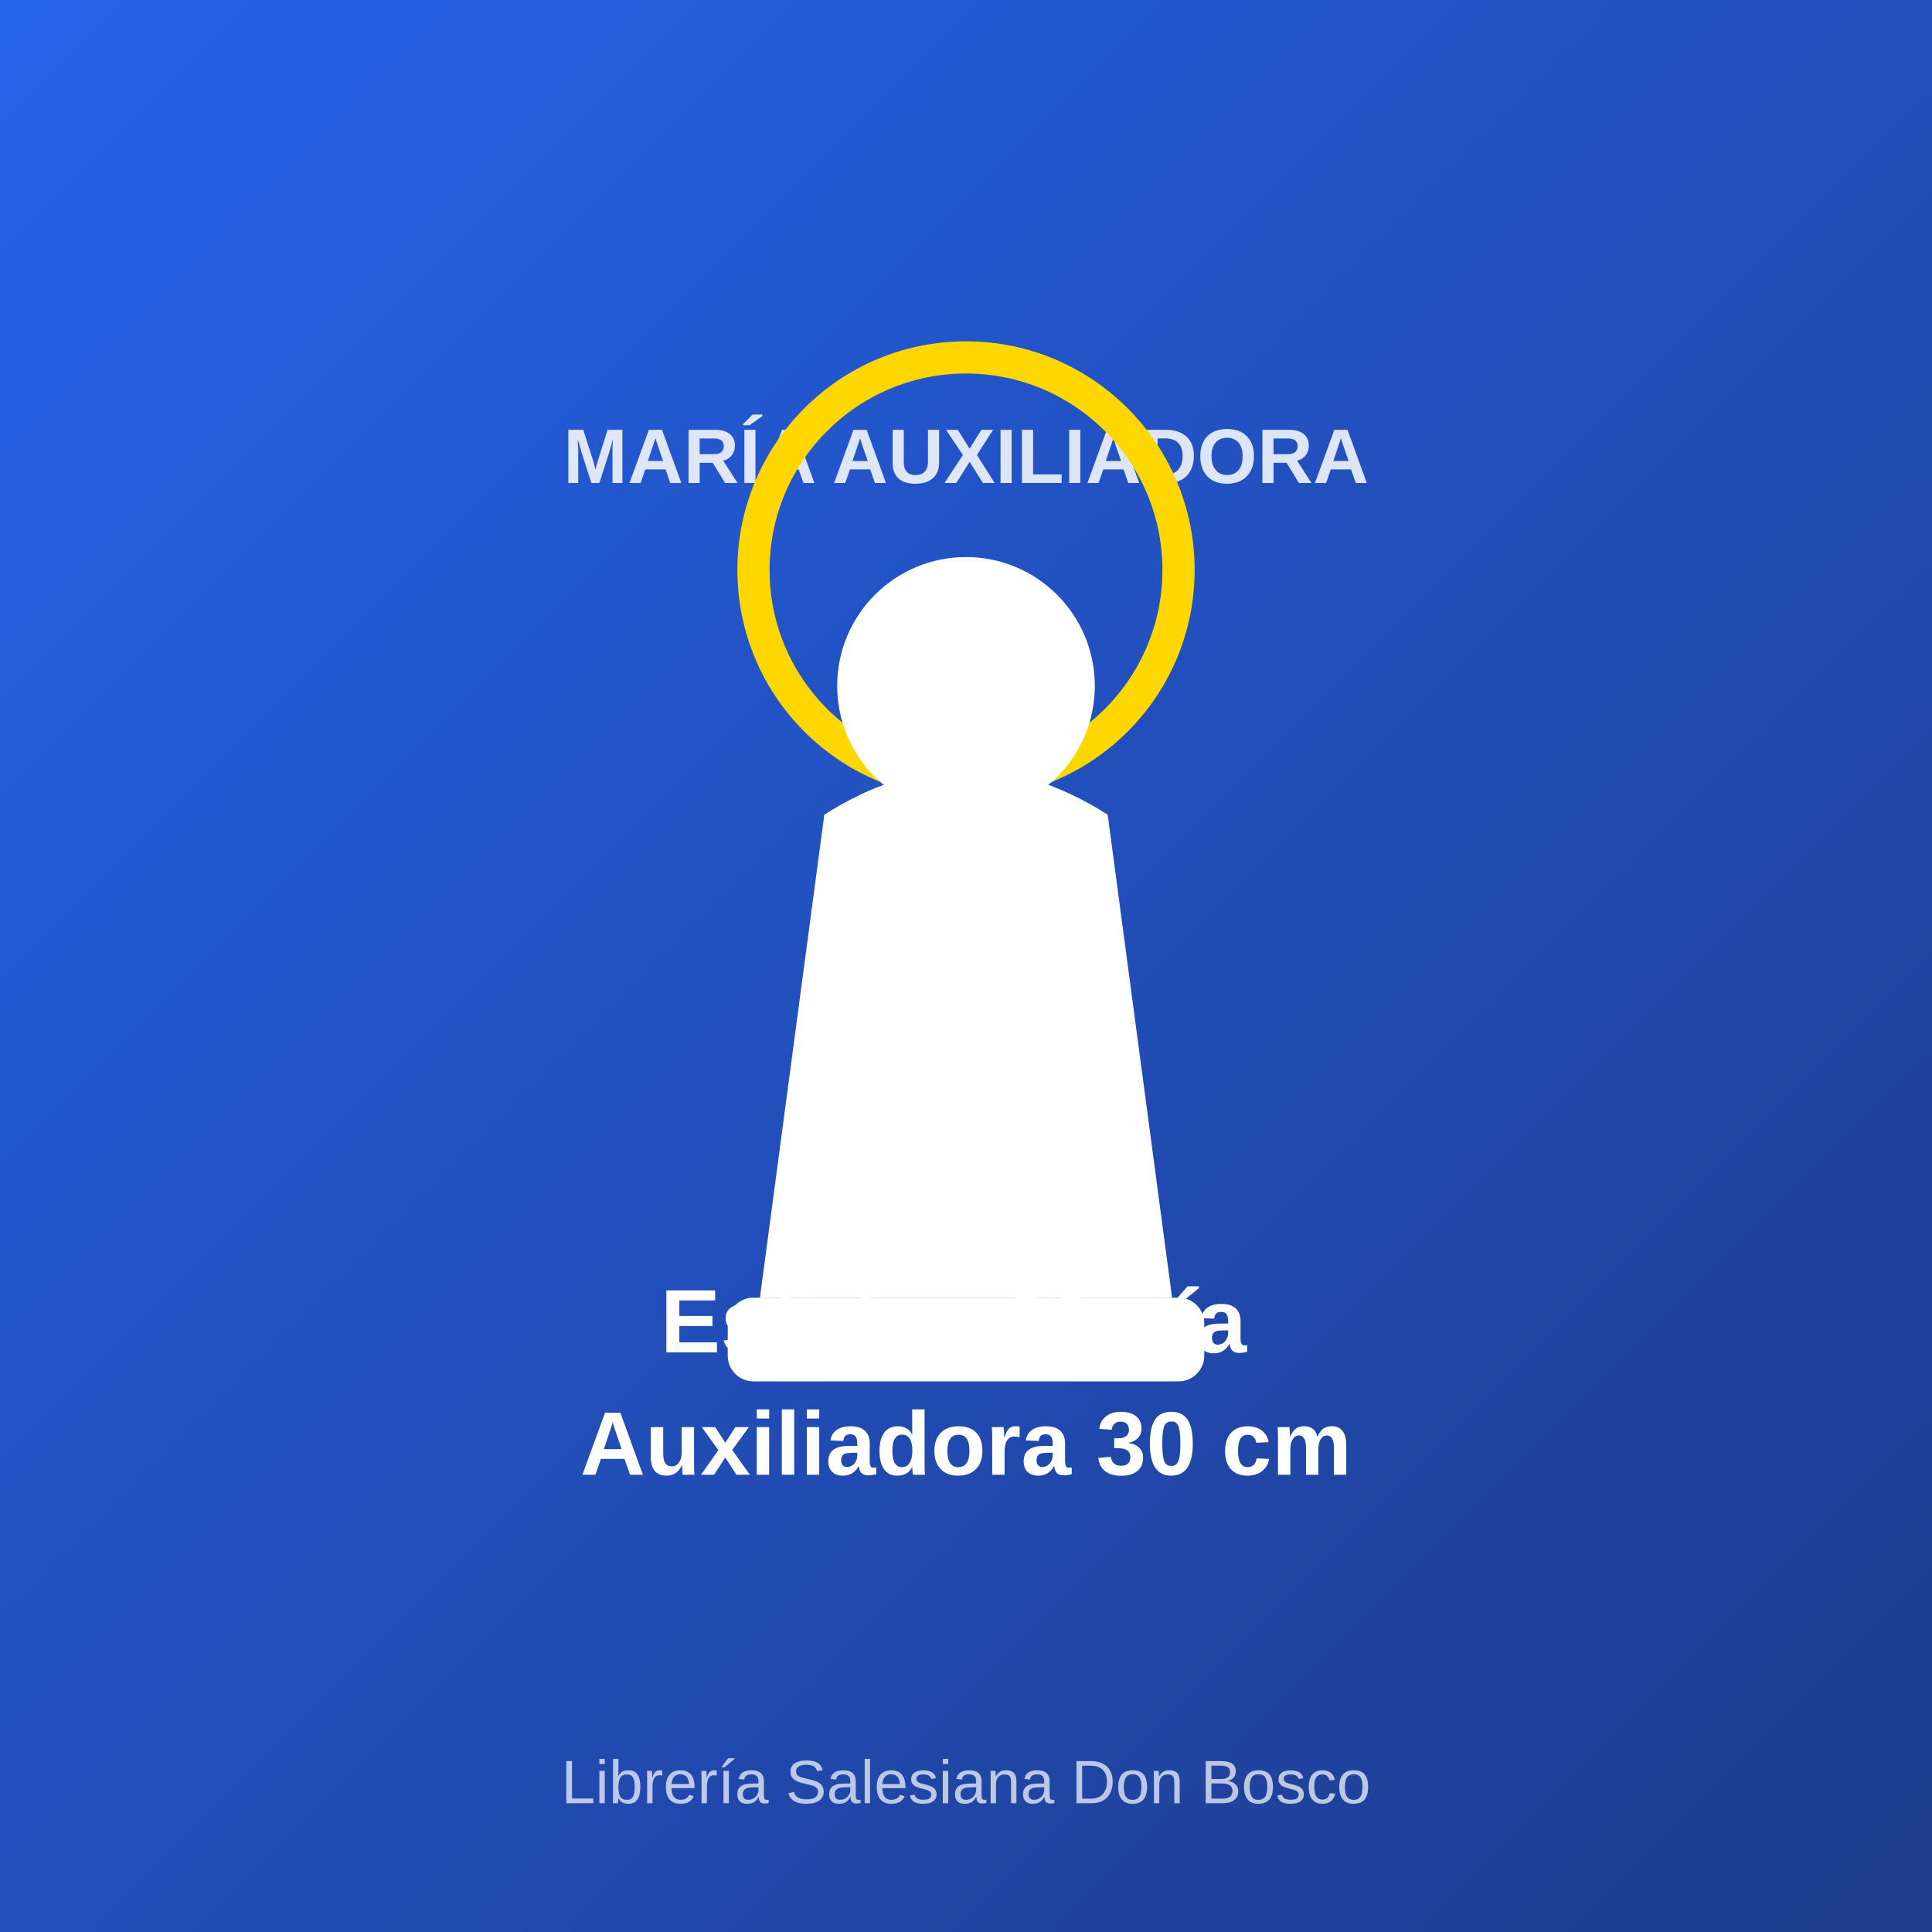
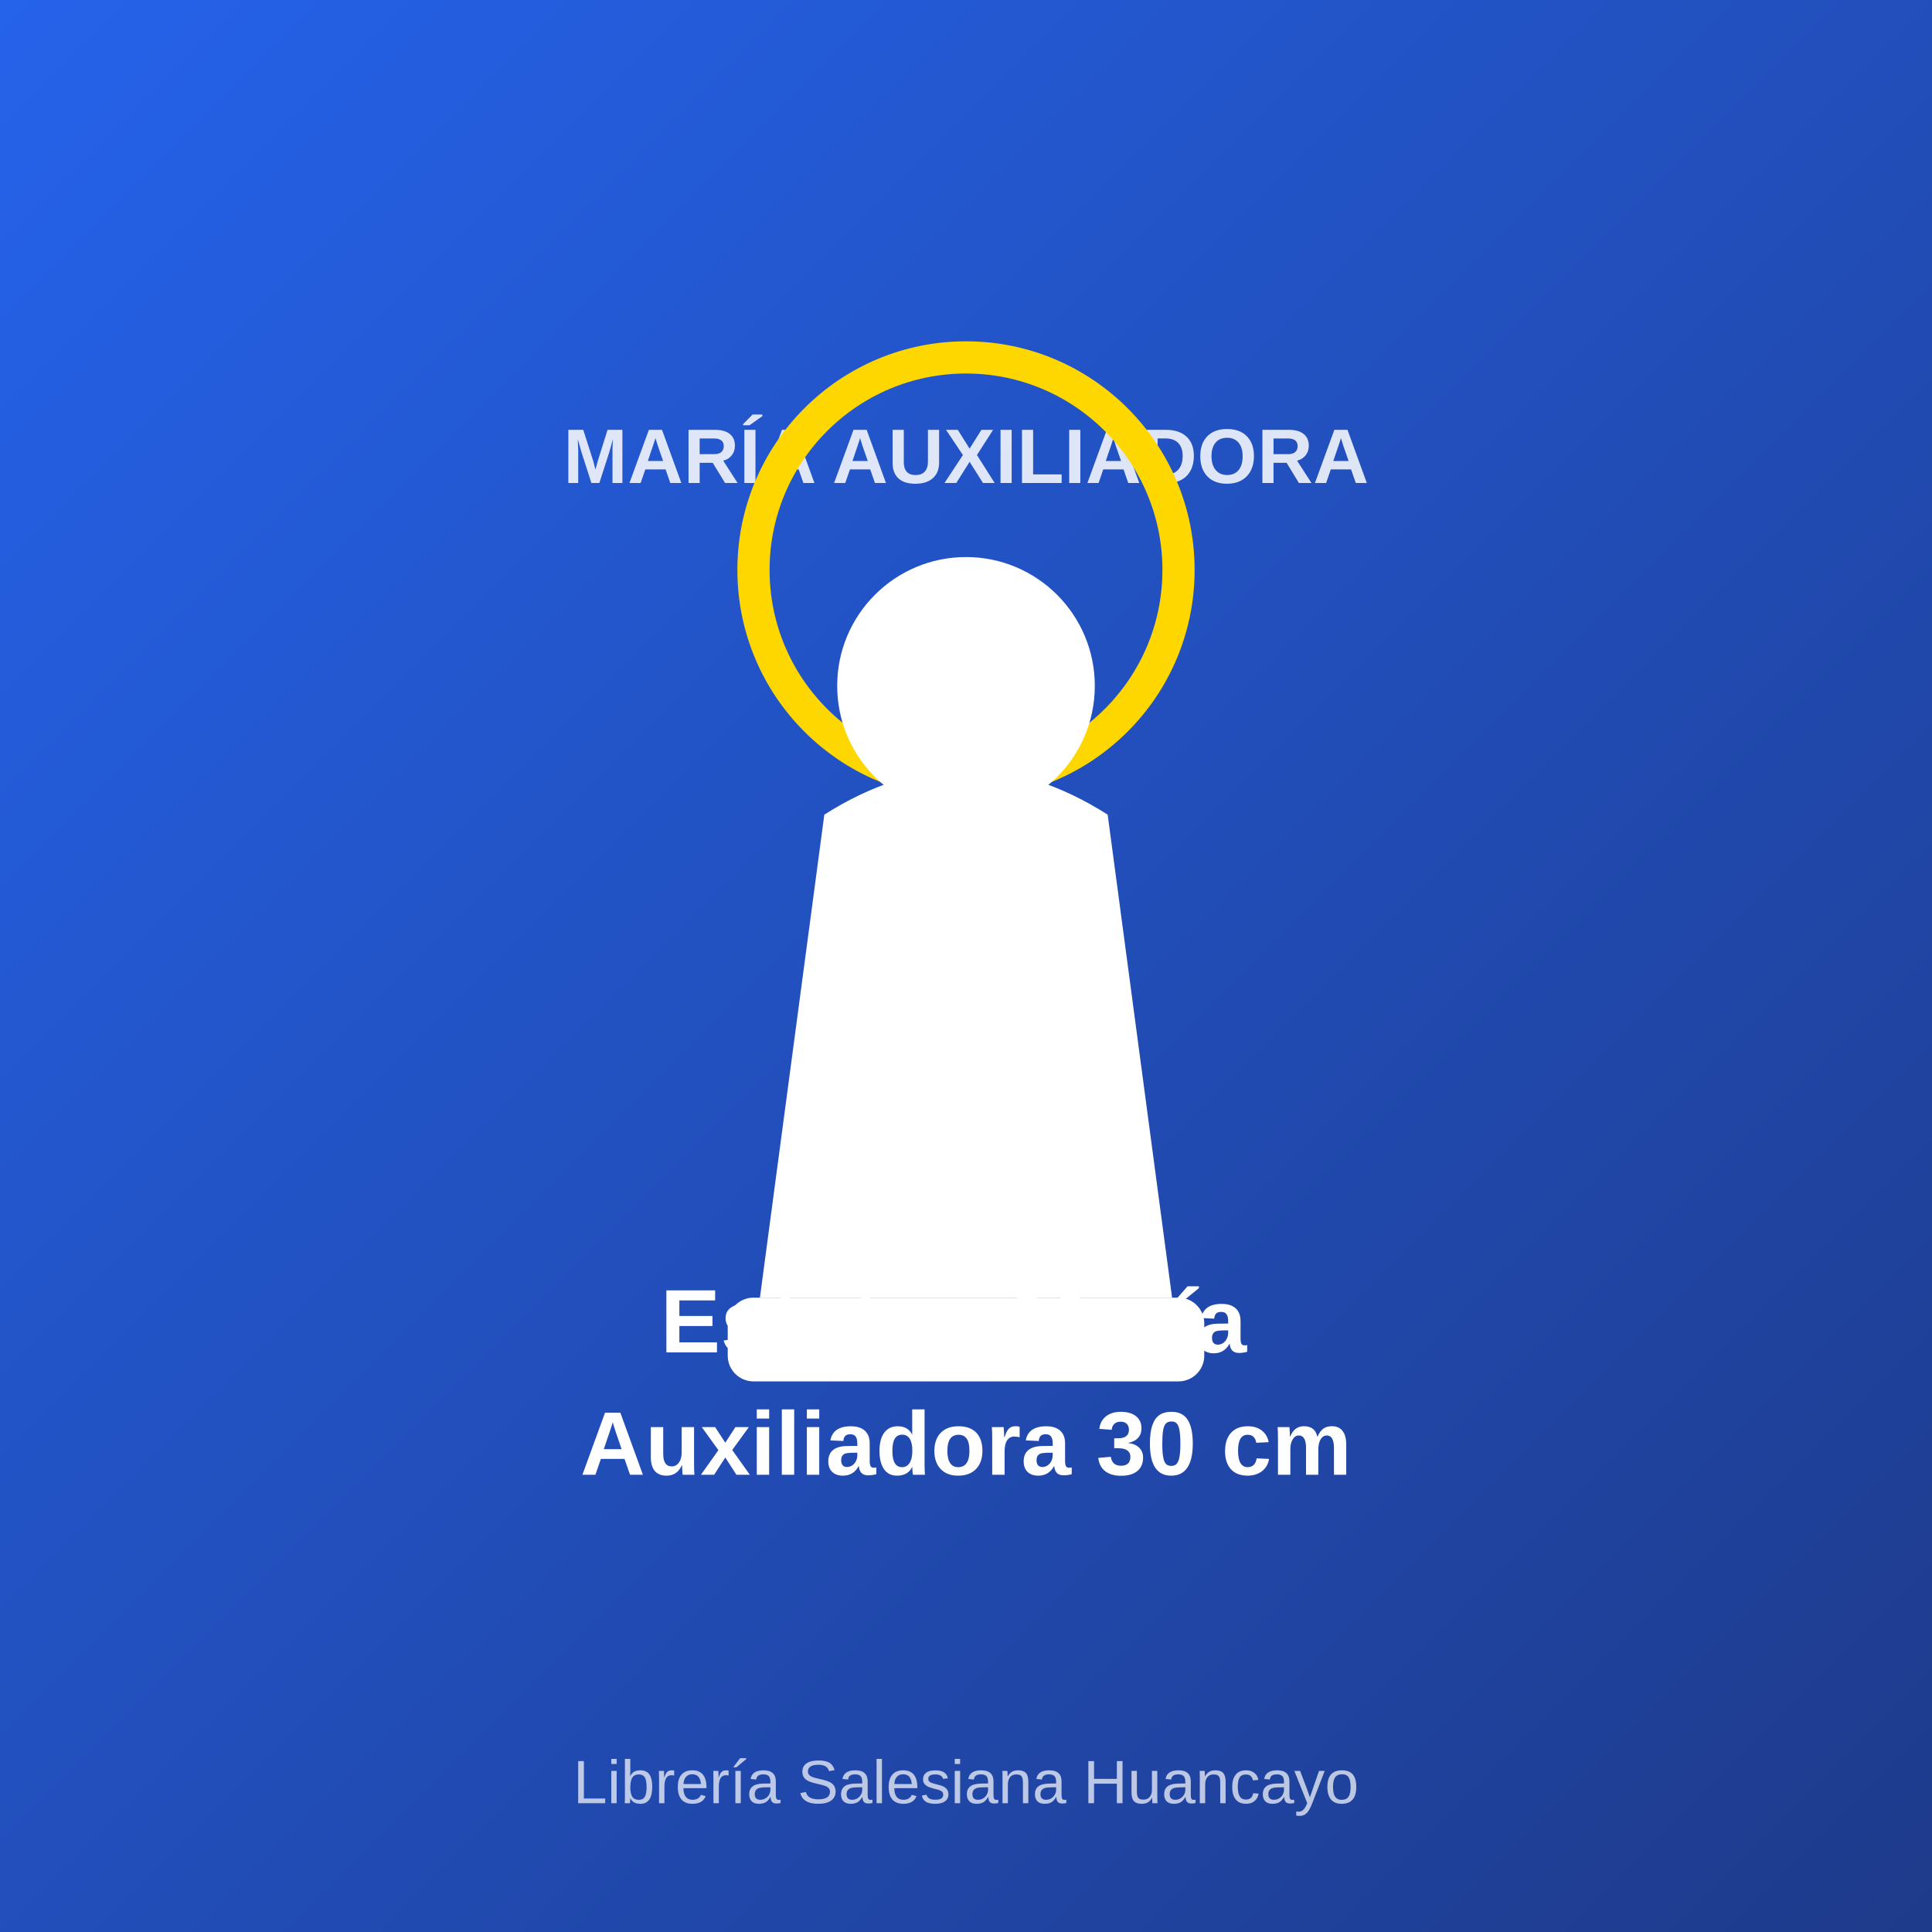
<svg xmlns="http://www.w3.org/2000/svg" width="600" height="600" viewBox="0 0 600 600">
  <defs>
    <linearGradient id="g" x1="0" y1="0" x2="1" y2="1">
      <stop offset="0" stop-color="#2563EB" />
      <stop offset="1" stop-color="#1E3A8A" />
    </linearGradient>
  </defs>
  <rect width="600" height="600" fill="url(#g)" />
  <text x="300" y="150" text-anchor="middle" font-family="Segoe UI, Arial, sans-serif" font-size="24" font-weight="700" fill="#ffffff" opacity="0.85">MARÍA AUXILIADORA</text>
  <g transform="translate(300,255)" fill="#ffffff">
    <circle cx="0" cy="-78" r="66" fill="none" stroke="#FFD700" stroke-width="10" />
    <circle cx="0" cy="-42" r="40" />
    <path d="M-64,148 L-44,-2 Q0,-30 44,-2 L64,148 Z" />
    <rect x="-74" y="148" width="148" height="26" rx="8" />
  </g>
  <text x="300" y="420" text-anchor="middle" font-family="Segoe UI, Arial, sans-serif" font-size="28" font-weight="600" fill="#ffffff">
    <tspan x="300" dy="0">Estatua María</tspan>
    <tspan x="300" dy="38">Auxiliadora 30 cm</tspan>
  </text>
-   <text x="300" y="560" text-anchor="middle" font-family="Segoe UI, Arial, sans-serif" font-size="19" fill="#ffffff" opacity="0.7">Librería Salesiana Don Bosco</text>
+   <text x="300" y="560" text-anchor="middle" font-family="Segoe UI, Arial, sans-serif" font-size="19" fill="#ffffff" opacity="0.7">Librería Salesiana Huancayo</text>
</svg>
